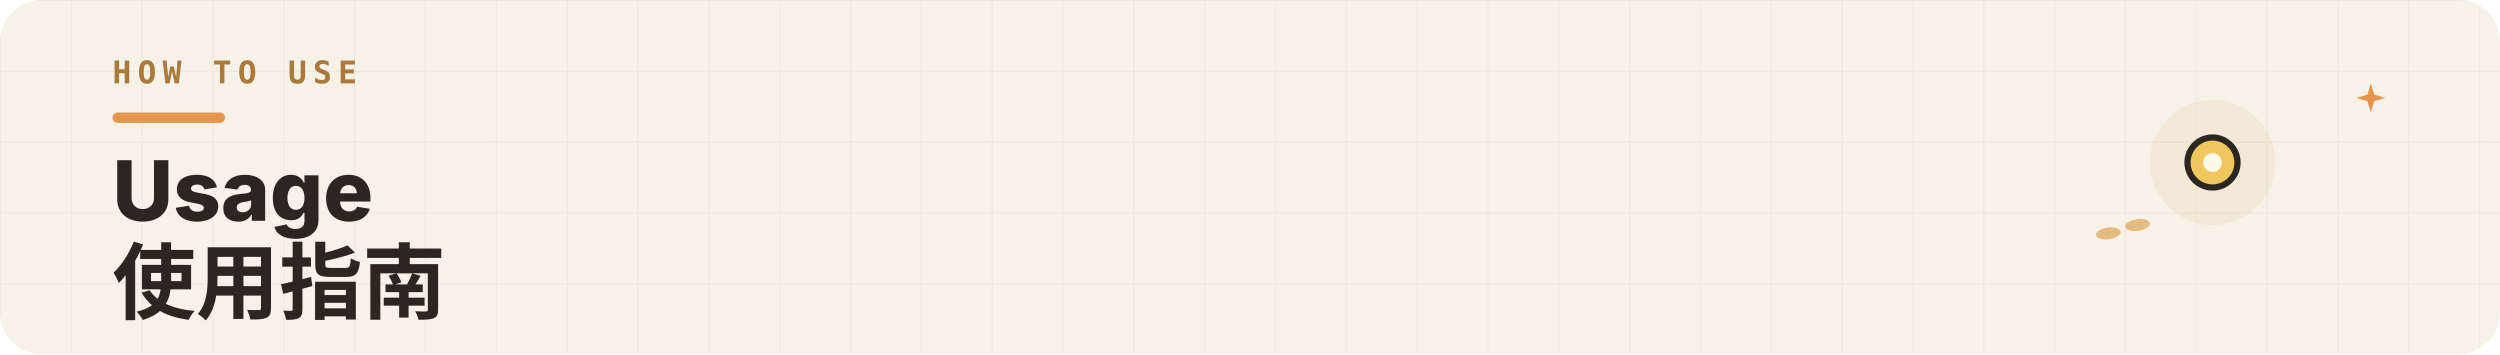
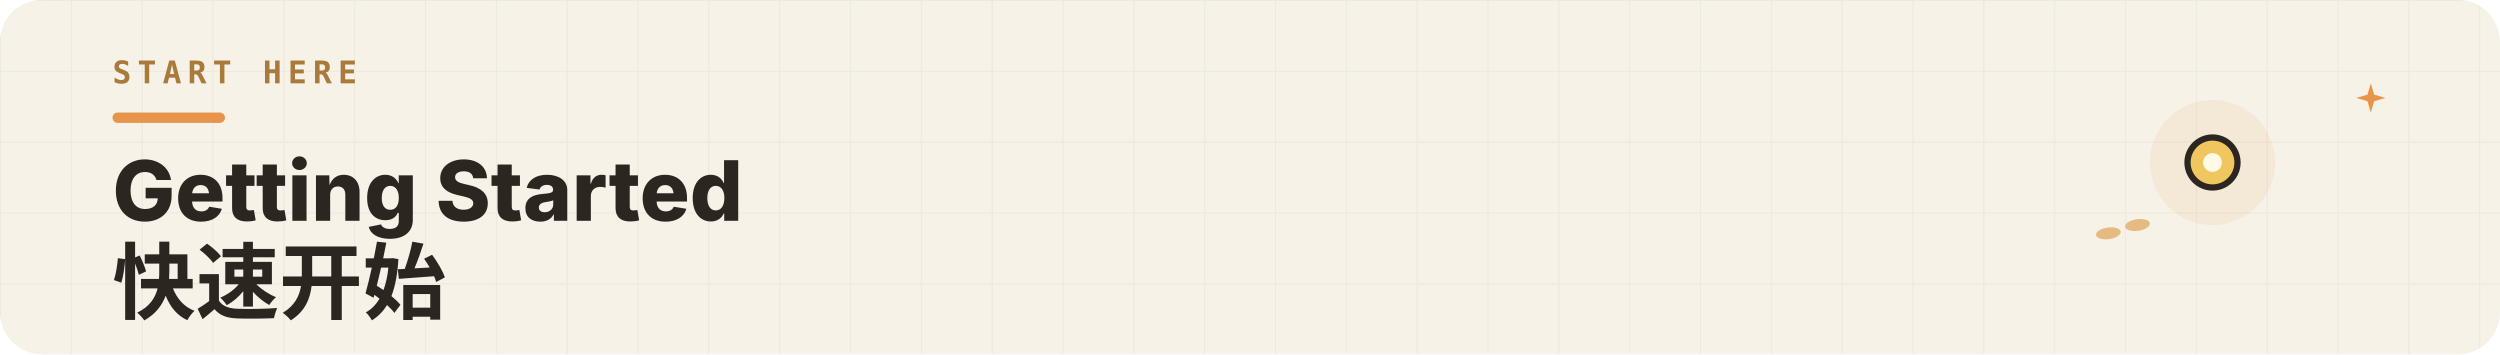
- <svg xmlns="http://www.w3.org/2000/svg" width="1200" height="170" viewBox="0 0 1200 170" role="img" aria-label="Usage · 使用指南">
+ <svg xmlns="http://www.w3.org/2000/svg" width="1200" height="170" viewBox="0 0 1200 170" role="img" aria-label="Getting Started · 快速开始">
  <defs>
    <pattern id="g" width="34" height="34" patternUnits="userSpaceOnUse">
      <path d="M34 0H0V34" fill="none" stroke="#2B2620" stroke-opacity="0.045" />
    </pattern>
  </defs>
  <rect width="1200" height="170" rx="20" fill="#F6F2E8" />
  <rect width="1200" height="170" rx="20" fill="url(#g)" />
-   <text x="54" y="40" font-family="ui-monospace, 'SF Mono', Menlo, monospace" font-size="15" font-weight="700" letter-spacing="3" fill="#A97A3B">HOW TO USE</text>
+   <text x="54" y="40" font-family="ui-monospace, 'SF Mono', Menlo, monospace" font-size="15" font-weight="700" letter-spacing="3" fill="#A97A3B">START HERE</text>
  <rect x="54" y="54" width="54" height="5" rx="2.5" fill="#E8954C" />
-   <text x="54" y="106" font-family="-apple-system, BlinkMacSystemFont, 'Segoe UI', sans-serif" font-size="40" font-weight="800" fill="#2B2620">Usage</text>
-   <text x="54" y="150" font-family="-apple-system, BlinkMacSystemFont, 'Segoe UI', 'PingFang SC', sans-serif" font-size="40" font-weight="800" fill="#2B2620">使用指南</text>
+   <text x="54" y="106" font-family="-apple-system, BlinkMacSystemFont, 'Segoe UI', sans-serif" font-size="40" font-weight="800" fill="#2B2620">Getting Started</text>
+   <text x="54" y="150" font-family="-apple-system, BlinkMacSystemFont, 'Segoe UI', 'PingFang SC', sans-serif" font-size="40" font-weight="800" fill="#2B2620">快速开始</text>
  <circle cx="1062" cy="78" r="30" fill="#E8954C" opacity="0.12" />
  <circle cx="1062" cy="78" r="12" fill="#F0C75F" stroke="#2B2620" stroke-width="3" />
  <circle cx="1062" cy="78" r="4.5" fill="#FFF9E8" />
  <ellipse cx="1012" cy="112" rx="6" ry="2.8" fill="#D98E2B" opacity="0.55" transform="rotate(-8 1012 112)" />
  <ellipse cx="1026" cy="108" rx="6" ry="2.8" fill="#D98E2B" opacity="0.55" transform="rotate(-8 1026 108)" />
  <path d="M1138 40 L1139.6 45.4 L1145 47 L1139.6 48.6 L1138 54 L1136.4 48.6 L1131 47 L1136.4 45.4 Z" fill="#E8954C" />
</svg>
